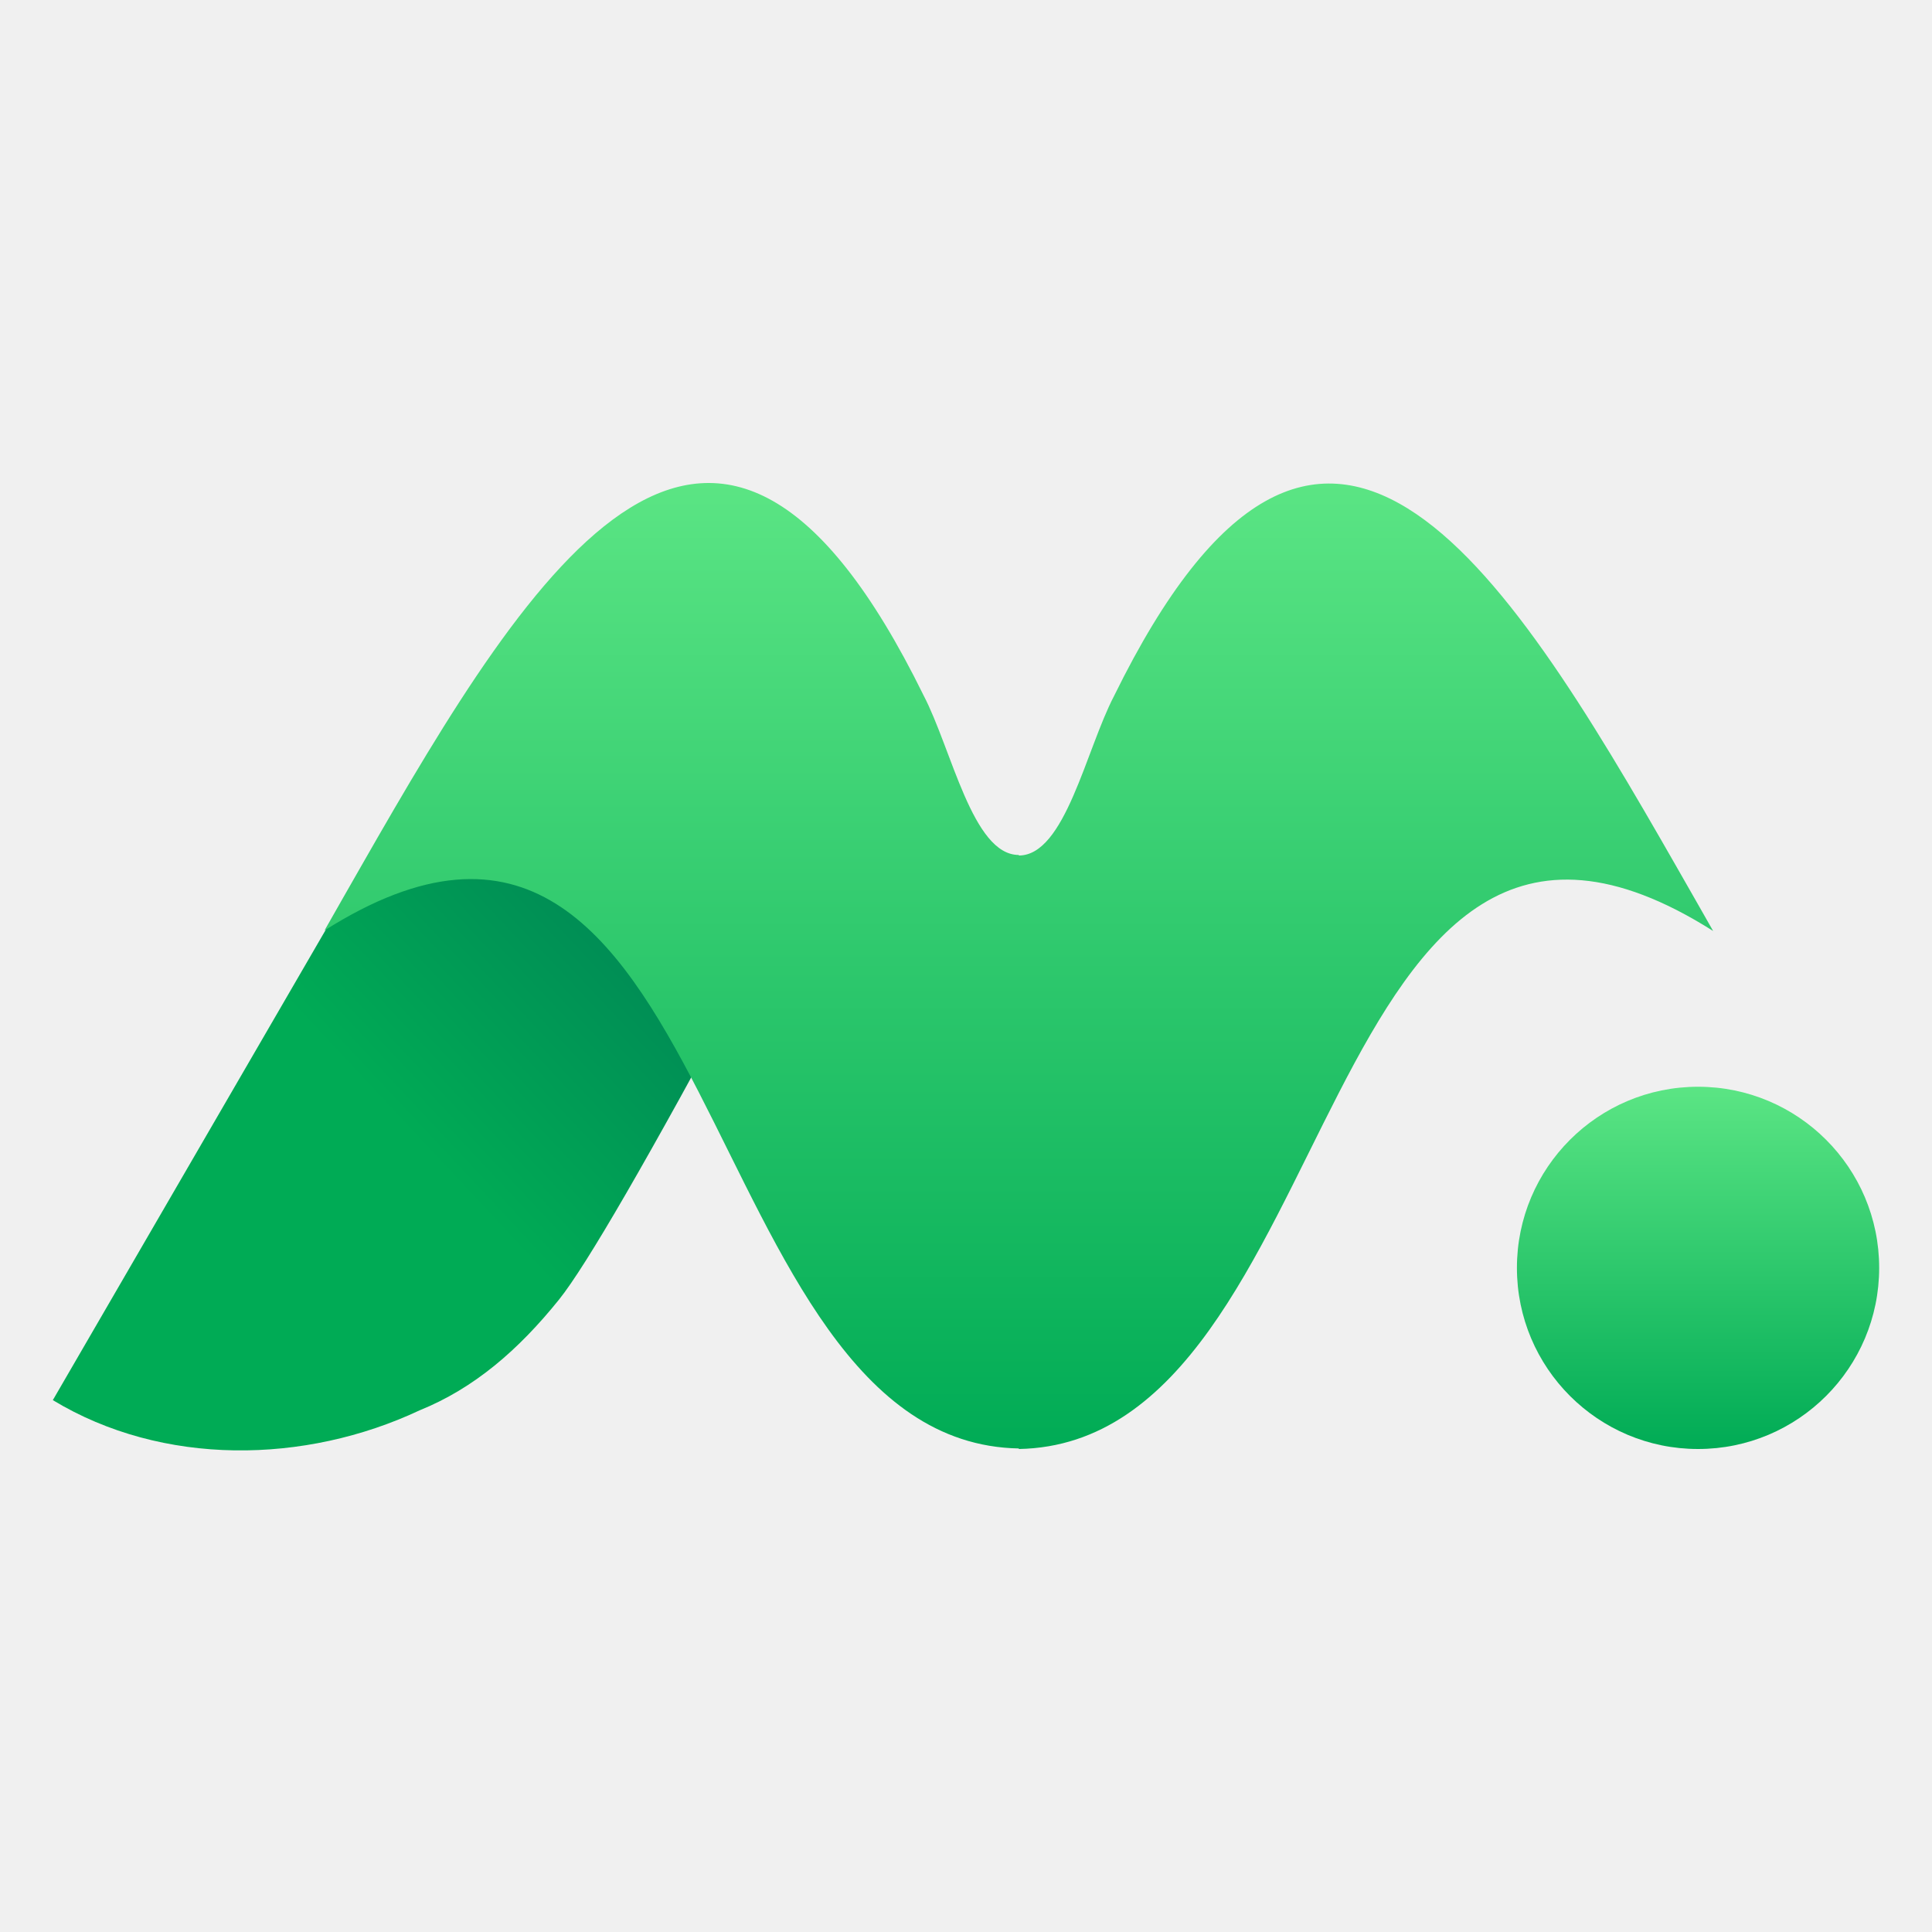
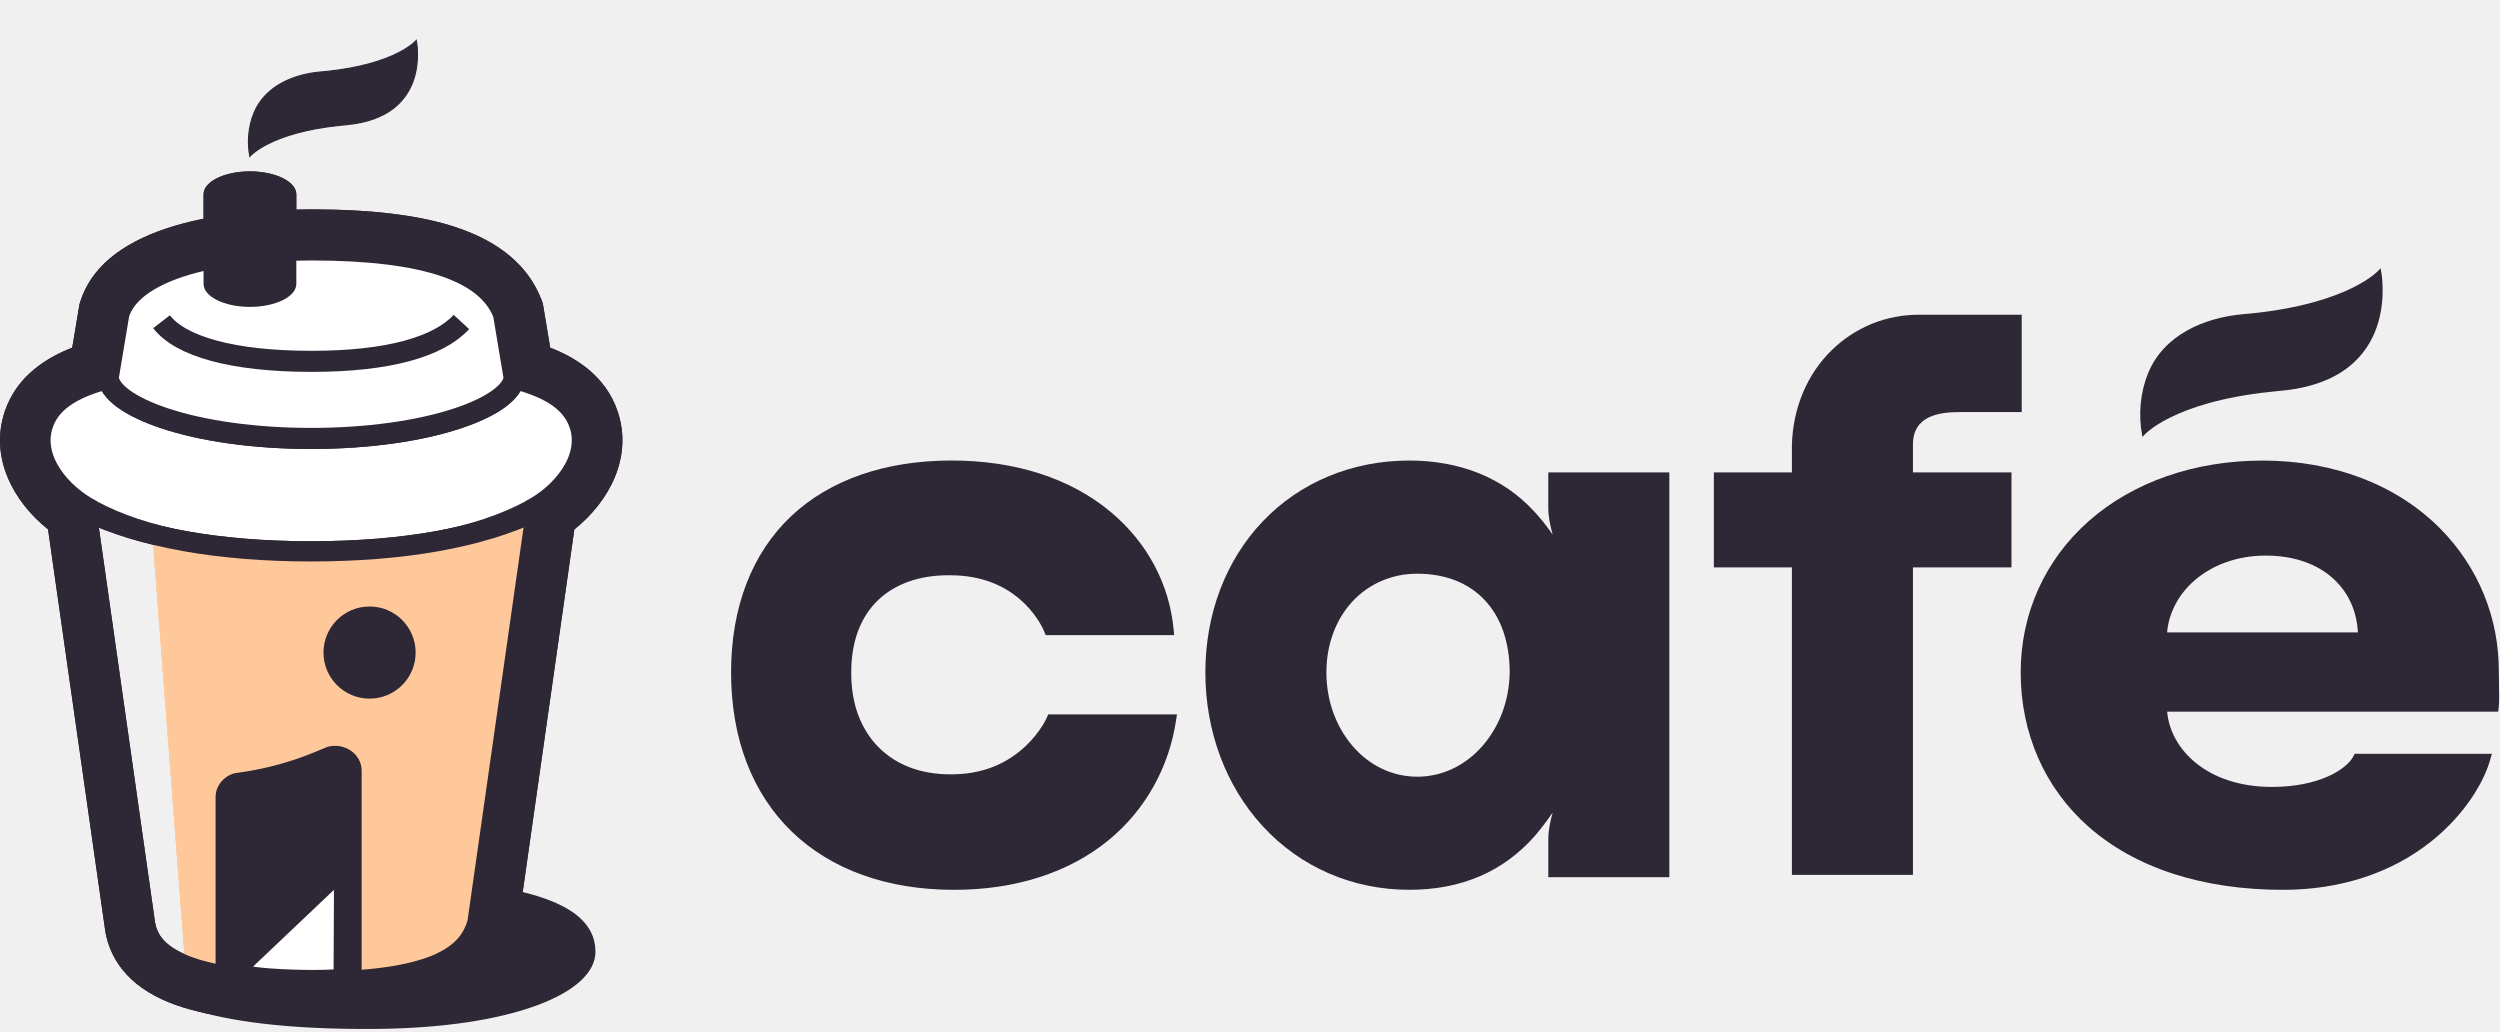
- <svg xmlns="http://www.w3.org/2000/svg" height="512" viewBox="0 0 512 512" width="512">
-   <linearGradient id="a" x1="100%" x2="50%" y1="5.663%" y2="50%">
-     <stop offset="0" stop-color="#007b55" />
-     <stop offset="1" stop-color="#00ab55" />
-   </linearGradient>
-   <linearGradient id="b" x1="50%" x2="50%" y1="0%" y2="100%">
-     <stop offset="0" stop-color="#5be584" />
-     <stop offset="1" stop-color="#00ab55" />
-   </linearGradient>
-   <g fill="none" fill-rule="evenodd" transform="translate(14 128)">
-     <path d="m92.807 83.107c44.289 22.889 46.308 23.935 46.401 23.98.012.009.642.333 44.793 23.153-26.072 48.54-42.693 77.266-49.868 86.179-10.759 13.37-22.495 23.493-36.93 29.334-30.346 14.262-68.07 14.929-97.202-2.704z" fill="url(#a)" />
-     <g fill="url(#b)">
-       <path d="m430.31 101.726c-46.271-80.956-94.1-157.228-149.043-45.344-7.516 14.383-12.995 42.337-25.267 42.337v-.142c-12.272 0-17.749-27.953-25.265-42.337-54.945-111.885-102.774-35.612-149.045 45.344-3.482 6.105-6.827 11.932-9.69 16.996 106.038-67.127 97.11 135.666 184 137.278v.142c86.891-1.611 77.962-204.405 184-137.28-2.861-5.062-6.206-10.889-9.69-16.994" />
-       <path d="m436 256c26.509 0 48-21.491 48-48s-21.491-48-48-48-48 21.491-48 48 21.491 48 48 48" />
-     </g>
-   </g>
+ <svg xmlns="http://www.w3.org/2000/svg" width="177" height="73" viewBox="0 0 177 73" fill="none">
+   <path d="M74.462 50.58H74.214L74.115 50.809C74.111 50.818 73.665 51.832 72.61 52.827C71.207 54.151 69.442 54.822 67.365 54.822C67.331 54.822 67.298 54.822 67.264 54.822C65.192 54.822 63.441 54.157 62.196 52.896C60.909 51.593 60.242 49.748 60.269 47.556C60.269 45.427 60.927 43.676 62.17 42.487C63.372 41.337 65.094 40.728 67.148 40.728C67.186 40.728 67.219 40.728 67.252 40.728C69.393 40.728 71.166 41.397 72.524 42.718C73.543 43.709 73.934 44.717 73.938 44.727L74.031 44.969H74.29H82.718H83.131L83.091 44.555C82.793 41.35 81.216 38.403 78.653 36.258C75.8 33.867 71.896 32.604 67.367 32.604C62.69 32.604 58.772 33.96 56.037 36.522C53.241 39.152 51.76 42.983 51.76 47.607C51.76 52.264 53.247 56.162 56.061 58.882C58.849 61.575 62.819 63 67.542 63C71.919 63 75.721 61.77 78.533 59.446C81.083 57.339 82.763 54.344 83.263 51.013L83.328 50.58H82.889H74.462ZM73.016 52.957C73.037 52.935 73.061 52.914 73.082 52.892C73.061 52.914 73.039 52.935 73.016 52.957ZM74.454 50.976C74.46 50.964 74.462 50.958 74.462 50.958C74.462 50.958 74.46 50.964 74.454 50.976ZM73.212 52.754C73.232 52.735 73.252 52.713 73.269 52.693C73.252 52.715 73.232 52.735 73.212 52.754ZM73.393 52.556C73.409 52.536 73.427 52.518 73.442 52.499C73.427 52.518 73.409 52.538 73.393 52.556ZM73.557 52.361C73.57 52.343 73.586 52.325 73.6 52.31C73.586 52.325 73.572 52.343 73.557 52.361ZM73.706 52.174C73.718 52.158 73.732 52.141 73.743 52.125C73.732 52.141 73.72 52.158 73.706 52.174ZM73.842 51.993C73.852 51.979 73.864 51.963 73.873 51.95C73.864 51.963 73.852 51.979 73.842 51.993ZM73.966 51.818C73.974 51.806 73.982 51.794 73.989 51.782C73.982 51.794 73.974 51.806 73.966 51.818ZM74.074 51.654C74.08 51.645 74.086 51.635 74.092 51.627C74.086 51.635 74.08 51.645 74.074 51.654ZM74.166 51.505C74.17 51.497 74.176 51.489 74.18 51.483C74.176 51.489 74.172 51.497 74.166 51.505ZM74.249 51.365C74.251 51.361 74.255 51.357 74.257 51.353C74.255 51.357 74.253 51.361 74.249 51.365ZM74.316 51.245C74.318 51.243 74.32 51.239 74.32 51.237C74.32 51.241 74.318 51.243 74.316 51.245ZM74.369 51.149C74.371 51.147 74.371 51.143 74.373 51.141C74.371 51.143 74.371 51.147 74.369 51.149ZM74.41 51.066C74.41 51.066 74.41 51.064 74.412 51.064C74.412 51.064 74.412 51.064 74.41 51.066ZM72.88 53.091C72.856 53.114 72.829 53.138 72.803 53.16C72.829 53.138 72.856 53.114 72.88 53.091ZM72.661 53.29C72.634 53.313 72.604 53.337 72.577 53.36C72.604 53.339 72.634 53.313 72.661 53.29ZM72.427 53.486C72.396 53.512 72.364 53.535 72.331 53.561C72.364 53.538 72.396 53.512 72.427 53.486ZM72.177 53.681C72.144 53.707 72.106 53.73 72.073 53.756C72.106 53.73 72.144 53.707 72.177 53.681ZM71.91 53.87C71.872 53.896 71.833 53.919 71.794 53.945C71.833 53.921 71.872 53.896 71.91 53.87ZM71.626 54.053C71.585 54.079 71.542 54.102 71.5 54.128C71.542 54.102 71.585 54.079 71.626 54.053ZM71.325 54.228C71.28 54.254 71.233 54.275 71.188 54.301C71.235 54.277 71.282 54.254 71.325 54.228ZM71.008 54.393C70.959 54.417 70.908 54.441 70.859 54.462C70.908 54.441 70.959 54.417 71.008 54.393ZM70.672 54.549C70.619 54.571 70.566 54.592 70.511 54.614C70.566 54.592 70.621 54.571 70.672 54.549ZM70.32 54.691C70.265 54.712 70.206 54.73 70.149 54.75C70.206 54.73 70.263 54.71 70.32 54.691ZM69.948 54.818C69.889 54.838 69.826 54.854 69.767 54.871C69.826 54.854 69.887 54.836 69.948 54.818ZM69.556 54.929C69.493 54.944 69.428 54.96 69.364 54.974C69.428 54.96 69.493 54.946 69.556 54.929ZM69.147 55.025C69.08 55.039 69.011 55.051 68.942 55.062C69.011 55.049 69.08 55.037 69.147 55.025ZM68.718 55.1C68.647 55.11 68.575 55.12 68.502 55.127C68.575 55.12 68.647 55.11 68.718 55.1ZM68.27 55.155C68.195 55.163 68.118 55.167 68.041 55.173C68.12 55.167 68.197 55.163 68.27 55.155ZM67.801 55.188C67.723 55.192 67.644 55.192 67.563 55.194C67.644 55.192 67.725 55.192 67.801 55.188ZM72.469 42.155C72.512 42.192 72.555 42.228 72.596 42.265C72.555 42.228 72.512 42.192 72.469 42.155ZM67.461 40.357C67.544 40.359 67.626 40.358 67.707 40.362C67.626 40.358 67.544 40.359 67.461 40.357ZM67.951 40.378C68.03 40.384 68.11 40.388 68.187 40.396C68.11 40.388 68.03 40.384 67.951 40.378ZM68.419 40.423C68.496 40.433 68.573 40.441 68.645 40.453C68.573 40.441 68.496 40.431 68.419 40.423ZM68.866 40.488C68.939 40.5 69.011 40.512 69.082 40.528C69.013 40.514 68.939 40.5 68.866 40.488ZM69.291 40.573C69.36 40.589 69.43 40.605 69.499 40.622C69.433 40.605 69.362 40.589 69.291 40.573ZM69.696 40.677C69.763 40.697 69.83 40.715 69.895 40.734C69.83 40.715 69.763 40.695 69.696 40.677ZM70.08 40.795C70.145 40.817 70.21 40.839 70.271 40.862C70.208 40.839 70.143 40.817 70.08 40.795ZM70.444 40.931C70.505 40.955 70.568 40.98 70.627 41.006C70.568 40.978 70.505 40.955 70.444 40.931ZM70.788 41.079C70.847 41.106 70.906 41.132 70.963 41.159C70.906 41.132 70.847 41.104 70.788 41.079ZM71.113 41.236C71.17 41.266 71.227 41.295 71.28 41.325C71.225 41.295 71.168 41.266 71.113 41.236ZM71.42 41.405C71.473 41.437 71.528 41.468 71.579 41.5C71.526 41.468 71.473 41.437 71.42 41.405ZM71.707 41.584C71.758 41.618 71.809 41.649 71.859 41.685C71.809 41.649 71.758 41.618 71.707 41.584ZM71.978 41.769C72.028 41.805 72.075 41.838 72.122 41.874C72.075 41.838 72.026 41.805 71.978 41.769ZM72.23 41.96C72.276 41.996 72.323 42.031 72.366 42.068C72.323 42.031 72.278 41.996 72.23 41.96ZM72.807 42.464C72.769 42.426 72.728 42.389 72.687 42.352C72.728 42.389 72.769 42.426 72.807 42.464ZM73.901 43.833C73.921 43.865 73.94 43.898 73.958 43.928C73.94 43.898 73.921 43.865 73.901 43.833ZM72.891 42.55C72.929 42.588 72.968 42.627 73.004 42.665C72.968 42.627 72.929 42.588 72.891 42.55ZM73.078 42.745C73.114 42.785 73.149 42.822 73.183 42.861C73.149 42.824 73.114 42.785 73.078 42.745ZM73.252 42.942C73.285 42.981 73.319 43.019 73.348 43.058C73.317 43.019 73.283 42.979 73.252 42.942ZM73.409 43.133C73.439 43.17 73.47 43.21 73.499 43.247C73.47 43.21 73.439 43.17 73.409 43.133ZM73.553 43.32C73.58 43.357 73.608 43.395 73.633 43.43C73.608 43.395 73.58 43.357 73.553 43.32ZM73.68 43.499C73.706 43.534 73.732 43.572 73.755 43.607C73.732 43.572 73.706 43.534 73.68 43.499ZM73.797 43.668C73.82 43.703 73.844 43.739 73.864 43.772C73.842 43.739 73.818 43.703 73.797 43.668ZM73.991 43.985C74.009 44.014 74.027 44.044 74.043 44.073C74.025 44.044 74.007 44.014 73.991 43.985ZM74.279 44.557C74.288 44.581 74.294 44.595 74.294 44.595C74.294 44.595 74.288 44.579 74.279 44.557ZM74.07 44.124C74.084 44.15 74.098 44.176 74.111 44.199C74.098 44.178 74.084 44.15 74.07 44.124ZM74.135 44.248C74.147 44.27 74.159 44.294 74.168 44.315C74.159 44.294 74.147 44.27 74.135 44.248ZM74.188 44.355C74.198 44.374 74.208 44.394 74.216 44.41C74.208 44.394 74.198 44.374 74.188 44.355ZM74.235 44.457C74.239 44.467 74.245 44.481 74.249 44.489C74.247 44.479 74.241 44.467 74.235 44.457ZM74.265 44.524C74.269 44.532 74.273 44.542 74.275 44.548C74.273 44.54 74.269 44.53 74.265 44.524Z" fill="#2E2836" />
+   <path d="M109.996 33.444H109.619V33.822V35.943C109.619 36.559 109.746 37.206 109.931 37.852C109.477 37.2 109.009 36.618 108.595 36.183C106.437 33.844 103.389 32.606 99.782 32.606C95.733 32.606 92.046 34.137 89.4 36.917C86.781 39.668 85.34 43.463 85.34 47.607C85.34 51.775 86.781 55.639 89.395 58.488C92.066 61.396 95.755 62.998 99.782 62.998C103.452 62.998 106.441 61.715 108.662 59.187C109.06 58.73 109.5 58.154 109.927 57.528C109.746 58.177 109.62 58.828 109.62 59.44V61.729V62.106H109.998H117.812H118.189V61.729V33.822V33.444H117.812H109.996ZM93.909 47.607C93.909 45.653 94.562 43.871 95.749 42.59C96.925 41.319 98.557 40.618 100.341 40.618C104.377 40.618 106.886 43.296 106.886 47.609C106.86 49.569 106.175 51.418 104.961 52.809C103.735 54.214 102.094 54.99 100.341 54.99C98.59 54.99 96.961 54.216 95.759 52.812C94.566 51.42 93.909 49.573 93.909 47.607Z" fill="#2E2836" />
+   <path d="M138.742 29.176H142.76H143.137V28.799V22.66V22.282H142.76H135.84C133.534 22.282 131.349 23.171 129.689 24.789C127.951 26.481 126.95 28.852 126.867 31.467V31.473V31.479V33.446H121.718H121.34V33.824V39.796V40.173H121.718H126.867V61.563V61.941H127.245H135.058H135.436V61.563V40.171H142.036H142.413V39.794V33.822V33.444H142.036H135.436V31.477C135.434 29.415 137.321 29.176 138.742 29.176Z" fill="#2E2836" />
+   <path d="M176.927 48.319C176.921 48.048 176.917 47.792 176.917 47.609C176.945 43.764 175.467 40.142 172.757 37.413C169.682 34.316 165.218 32.608 160.186 32.608C155.378 32.608 151.008 34.131 147.881 36.896C144.776 39.642 143.064 43.448 143.064 47.609C143.064 51.914 144.764 55.788 147.852 58.518C151.169 61.451 155.936 63 161.637 63C165.694 63 169.324 61.813 172.136 59.568C174.534 57.652 175.854 55.36 176.287 53.852L176.427 53.37H175.925H166.939H166.711L166.605 53.571C166.152 54.433 164.246 55.714 160.855 55.714C156.243 55.714 153.66 53.034 153.434 50.386H176.539H176.872L176.913 50.055C176.954 49.718 176.941 48.975 176.927 48.319ZM166.941 44.776H153.432C153.54 43.424 154.221 42.11 155.34 41.124C156.649 39.971 158.449 39.336 160.407 39.336C162.384 39.336 164.049 39.908 165.224 40.994C166.268 41.956 166.859 43.259 166.941 44.776Z" fill="#2E2836" />
+   <path d="M158.838 22.3C156.1 22.539 153.254 23.742 152.146 26.431C151.586 27.785 151.448 29.367 151.721 30.807C151.721 30.807 153.725 28.406 160.825 27.676L161.392 27.617C170.152 26.862 168.513 19.117 168.513 19.117C168.513 19.117 166.509 21.519 159.409 22.249L158.838 22.3Z" fill="#2E2836" stroke="#2E2836" stroke-width="0.118" />
+   <path d="M34.292 65.308C33.767 67.312 32.108 69.48 23.77 69.48C15.432 69.48 13.434 71.561 13.198 69.494L10.809 38.149C14.304 40.017 17.913 39.011 23.765 39.011C29.628 39.011 34.507 38.028 38.004 36.155L34.292 65.308Z" fill="#FEC89A" />
+   <path d="M22.032 17.689C30.02 17.689 34.477 19.173 35.649 22.226L36.397 26.709C36.395 26.761 36.386 26.815 36.376 26.868H36.636C38.399 27.372 40.386 28.163 41.016 30.053C41.847 32.547 39.66 35.013 37.578 36.084L37.574 36.099C36.01 36.947 34.122 37.624 31.953 38.117C34.225 37.646 36.238 36.995 37.955 36.174L33.802 65.325C33.213 67.33 31.36 69.497 22.031 69.497C12.704 69.497 10.522 67.391 10.259 65.325L6.11 36.181C7.839 37.006 9.871 37.659 12.166 38.13C9.975 37.635 8.067 36.956 6.49 36.099L6.487 36.084C4.404 35.013 2.218 32.547 3.048 30.053C3.679 28.163 5.666 27.372 7.429 26.868H7.688C7.679 26.815 7.669 26.761 7.668 26.709L8.419 22.207C9.319 19.377 14.403 17.689 22.032 17.689ZM22.032 14.825C17.929 14.825 14.486 15.276 11.8 16.169C8.487 17.268 6.431 19.009 5.69 21.34L5.628 21.536L5.594 21.738L5.114 24.616C3.434 25.267 1.203 26.537 0.331 29.151C-0.737 32.354 0.91 35.49 3.402 37.482L7.424 65.715C7.629 67.282 8.519 69.427 11.574 70.802C13.913 71.854 17.334 72.366 22.034 72.366C26.696 72.366 30.088 71.843 32.405 70.764C34.578 69.752 35.936 68.239 36.553 66.135L36.612 65.936L36.64 65.733L40.664 37.482C43.156 35.49 44.803 32.354 43.737 29.151C42.867 26.537 40.636 25.267 38.954 24.616L38.477 21.757L38.429 21.471L38.325 21.2C37.419 18.844 35.393 17.127 32.305 16.097C29.735 15.241 26.376 14.825 22.032 14.825Z" fill="#2E2836" />
+   <path d="M36.636 26.875C38.399 27.38 40.386 28.171 41.016 30.061C41.847 32.554 39.66 35.02 37.578 36.091L37.574 36.107C33.951 38.074 28.593 39.111 22.027 39.111H22.035C15.47 39.111 10.111 38.074 6.488 36.107L6.485 36.091C4.403 35.02 2.216 32.554 3.047 30.061C3.677 28.171 5.664 27.38 7.427 26.875" fill="white" />
+   <path d="M36.636 26.875C38.399 27.38 40.386 28.171 41.016 30.061C41.847 32.554 39.66 35.02 37.578 36.091L37.574 36.107C33.951 38.074 28.593 39.111 22.027 39.111H22.035C15.47 39.111 10.111 38.074 6.488 36.107L6.485 36.091C4.403 35.02 2.216 32.554 3.047 30.061C3.677 28.171 5.664 27.38 7.427 26.875" stroke="#2E2836" stroke-width="1.432" stroke-miterlimit="10" stroke-linejoin="round" />
+   <path d="M36.397 26.716C36.352 27.714 34.881 28.791 32.44 29.606C29.67 30.532 25.974 31.041 22.032 31.041C18.091 31.041 14.395 30.534 11.623 29.606C9.184 28.791 7.712 27.716 7.666 26.716L8.417 22.215C9.318 19.385 14.401 17.696 22.031 17.696C30.018 17.696 34.475 19.181 35.648 22.234L36.397 26.716Z" fill="white" stroke="#2E2836" stroke-width="1.492" stroke-miterlimit="10" stroke-linejoin="round" />
+   <path d="M11.437 22.779C12.769 24.506 16.409 25.583 22.058 25.583C27.534 25.583 31.051 24.547 32.668 22.797" stroke="#2E2836" stroke-width="1.492" stroke-miterlimit="10" />
+   <path d="M33.802 65.333C33.213 67.338 31.359 69.505 22.03 69.505C12.703 69.505 10.522 67.398 10.259 65.333L6.11 36.187C10.021 38.055 15.48 39.036 22.027 39.036C28.586 39.036 34.044 38.053 37.956 36.18L33.802 65.333Z" stroke="#2E2836" stroke-width="1.432" stroke-miterlimit="10" />
+   <path d="M17.696 21.014C16.027 21.014 15.128 20.366 15.128 20.102V13.761C15.128 13.497 16.029 12.85 17.696 12.85C19.364 12.85 20.264 13.497 20.264 13.761V20.1C20.266 20.366 19.365 21.014 17.696 21.014Z" fill="#2E2836" />
+   <path d="M17.696 13.566C18.683 13.566 19.314 13.828 19.548 13.987V19.876C19.314 20.035 18.683 20.298 17.696 20.298C16.71 20.298 16.076 20.035 15.844 19.876V13.987C16.078 13.828 16.71 13.566 17.696 13.566ZM17.696 12.134C15.882 12.134 14.412 12.862 14.412 13.761V20.101C14.412 20.999 15.882 21.728 17.696 21.728C19.51 21.728 20.98 20.999 20.98 20.101V13.761C20.982 12.862 19.51 12.134 17.696 12.134Z" fill="#2E2836" />
+   <path d="M16.602 54.746L17.128 54.668C18.901 54.408 20.635 53.931 22.29 53.247L23.178 52.881C24.387 52.539 25.606 53.385 25.606 54.569V69.395C25.606 70.369 24.762 70.722 23.724 70.722H17.146C16.107 70.722 15.263 70.369 15.263 69.395V56.434C15.265 55.657 15.808 54.972 16.602 54.746Z" fill="#2E2836" />
+   <path d="M23.644 63.734L23.619 68.368C22.166 68.468 19.796 68.373 18.914 68.172L23.644 63.734Z" fill="white" />
+   <path d="M26.165 49.463C24.363 49.463 22.903 48.003 22.903 46.202C22.903 44.4 24.363 42.94 26.165 42.94C27.966 42.94 29.427 44.4 29.427 46.202C29.427 48.004 27.966 49.463 26.165 49.463Z" fill="#2E2836" />
+   <path d="M35.569 62.858L35.304 64.837C34.712 66.919 32.811 69.181 23.146 69.265C13.838 69.346 11.382 67.343 10.953 65.285C9.822 66.005 9.191 66.81 9.198 67.656C9.224 70.608 14.51 72.954 26.631 72.848C36.232 72.764 42.185 70.319 42.159 67.368C42.141 65.433 40.589 63.75 35.569 62.858Z" fill="#2E2836" />
+   <path d="M22.681 5.099C20.759 5.267 18.761 6.111 17.983 7.999C17.59 8.949 17.493 10.059 17.686 11.071C17.686 11.071 19.092 9.385 24.076 8.872L24.474 8.831C30.623 8.301 29.473 2.865 29.473 2.865C29.473 2.865 28.066 4.55 23.082 5.063L22.681 5.099Z" fill="#2E2836" stroke="#2E2836" stroke-width="0.083" />
+   <path d="M34.292 65.308C33.767 67.312 32.108 69.48 23.77 69.48C15.432 69.48 13.434 71.561 13.198 69.494L10.809 38.149C14.304 40.017 17.913 39.011 23.765 39.011C29.628 39.011 34.507 38.028 38.004 36.155L34.292 65.308Z" fill="#FEC89A" />
+   <path d="M22.032 17.689C30.02 17.689 34.477 19.173 35.649 22.226L36.397 26.709C36.395 26.761 36.386 26.815 36.376 26.868H36.636C38.399 27.372 40.386 28.163 41.016 30.053C41.847 32.547 39.66 35.013 37.578 36.084L37.574 36.099C36.01 36.947 34.122 37.624 31.953 38.117C34.225 37.646 36.238 36.995 37.955 36.174L33.802 65.325C33.213 67.33 31.36 69.497 22.031 69.497C12.704 69.497 10.522 67.391 10.259 65.325L6.11 36.181C7.839 37.006 9.871 37.659 12.166 38.13C9.975 37.635 8.067 36.956 6.49 36.099L6.487 36.084C4.404 35.013 2.218 32.547 3.048 30.053C3.679 28.163 5.666 27.372 7.429 26.868H7.688C7.679 26.815 7.669 26.761 7.668 26.709L8.419 22.207C9.319 19.377 14.403 17.689 22.032 17.689ZM22.032 14.825C17.929 14.825 14.486 15.276 11.8 16.169C8.487 17.268 6.431 19.009 5.69 21.34L5.628 21.536L5.594 21.738L5.114 24.616C3.434 25.267 1.203 26.537 0.331 29.151C-0.737 32.354 0.91 35.49 3.402 37.482L7.424 65.715C7.629 67.282 8.519 69.427 11.574 70.802C13.913 71.854 17.334 72.366 22.034 72.366C26.696 72.366 30.088 71.843 32.405 70.764C34.578 69.752 35.936 68.239 36.553 66.135L36.612 65.936L36.64 65.733L40.664 37.482C43.156 35.49 44.803 32.354 43.737 29.151C42.867 26.537 40.636 25.267 38.954 24.616L38.477 21.757L38.429 21.471L38.325 21.2C37.419 18.844 35.393 17.127 32.305 16.097C29.735 15.241 26.376 14.825 22.032 14.825Z" fill="#2E2836" />
+   <path d="M36.397 26.716C36.352 27.714 34.881 28.791 32.44 29.606C29.67 30.532 25.974 31.041 22.032 31.041C18.091 31.041 14.395 30.534 11.623 29.606C9.184 28.791 7.712 27.716 7.666 26.716L8.417 22.215C9.318 19.384 14.401 17.696 22.031 17.696C30.018 17.696 34.475 19.181 35.648 22.234L36.397 26.716Z" fill="white" stroke="#2E2836" stroke-width="1.492" stroke-miterlimit="10" stroke-linejoin="round" />
+   <path d="M11.437 22.779C12.769 24.506 16.409 25.583 22.058 25.583C27.534 25.583 31.051 24.547 32.668 22.797" stroke="#2E2836" stroke-width="1.492" stroke-miterlimit="10" />
+   <path d="M33.802 65.333C33.213 67.338 31.359 69.505 22.03 69.505C12.703 69.505 10.522 67.398 10.259 65.333L6.11 36.187C10.021 38.055 15.48 39.036 22.027 39.036C28.586 39.036 34.044 38.053 37.956 36.18L33.802 65.333Z" stroke="#2E2836" stroke-width="1.432" stroke-miterlimit="10" />
+   <path d="M17.696 21.014C16.027 21.014 15.128 20.366 15.128 20.102V13.761C15.128 13.497 16.029 12.85 17.696 12.85C19.364 12.85 20.264 13.497 20.264 13.761V20.1C20.266 20.366 19.365 21.014 17.696 21.014Z" fill="#2E2836" />
+   <path d="M17.696 13.566C18.683 13.566 19.314 13.828 19.548 13.987V19.876C19.314 20.035 18.683 20.298 17.696 20.298C16.71 20.298 16.076 20.035 15.844 19.876V13.987C16.078 13.828 16.71 13.566 17.696 13.566ZM17.696 12.133C15.882 12.133 14.412 12.862 14.412 13.761V20.1C14.412 20.999 15.882 21.728 17.696 21.728C19.51 21.728 20.98 20.999 20.98 20.1V13.761C20.982 12.862 19.51 12.133 17.696 12.133Z" fill="#2E2836" />
+   <path d="M16.602 54.746L17.128 54.668C18.901 54.408 20.635 53.931 22.29 53.247L23.178 52.881C24.387 52.539 25.606 53.385 25.606 54.569V69.395C25.606 70.369 24.762 70.722 23.724 70.722H17.146C16.107 70.722 15.263 70.369 15.263 69.395V56.434C15.265 55.657 15.808 54.971 16.602 54.746Z" fill="#2E2836" />
+   <path d="M23.644 63L23.619 68.633C22.166 68.733 19.188 68.633 17.914 68.437L23.644 63Z" fill="white" />
+   <path d="M26.165 49.463C24.363 49.463 22.903 48.003 22.903 46.201C22.903 44.4 24.363 42.94 26.165 42.94C27.966 42.94 29.427 44.4 29.427 46.201C29.427 48.004 27.966 49.463 26.165 49.463Z" fill="#2E2836" />
</svg>
